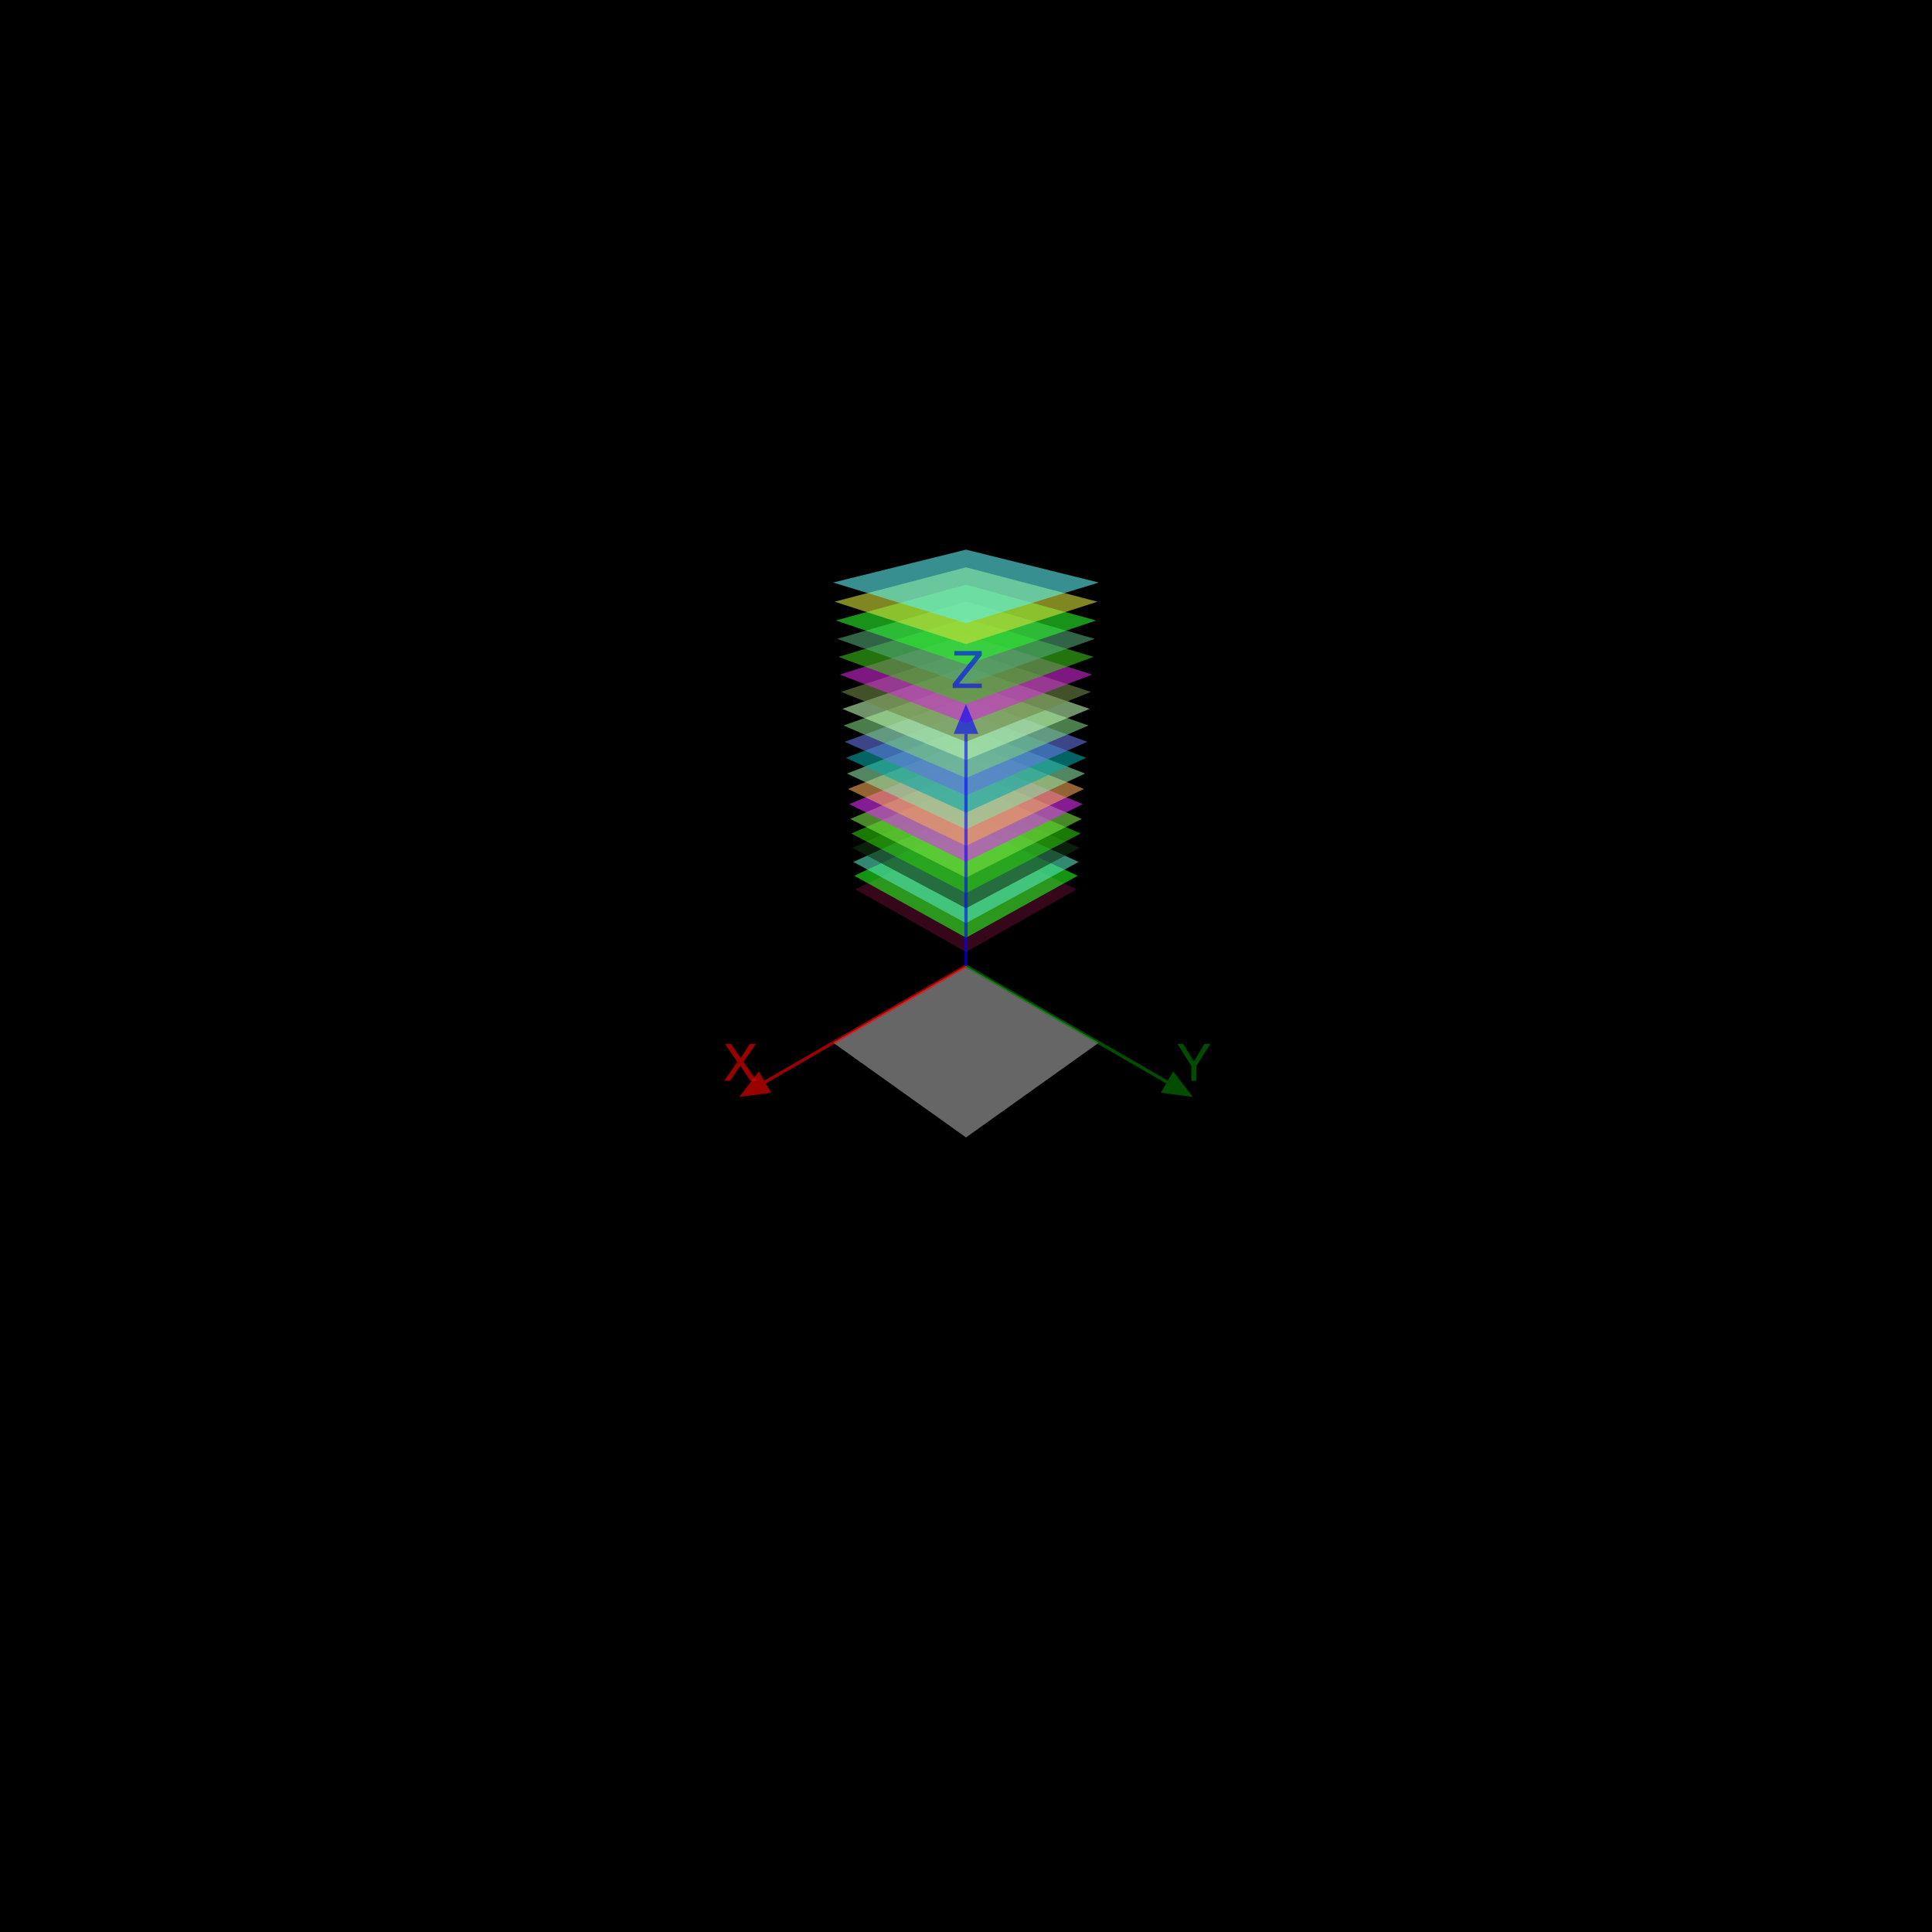
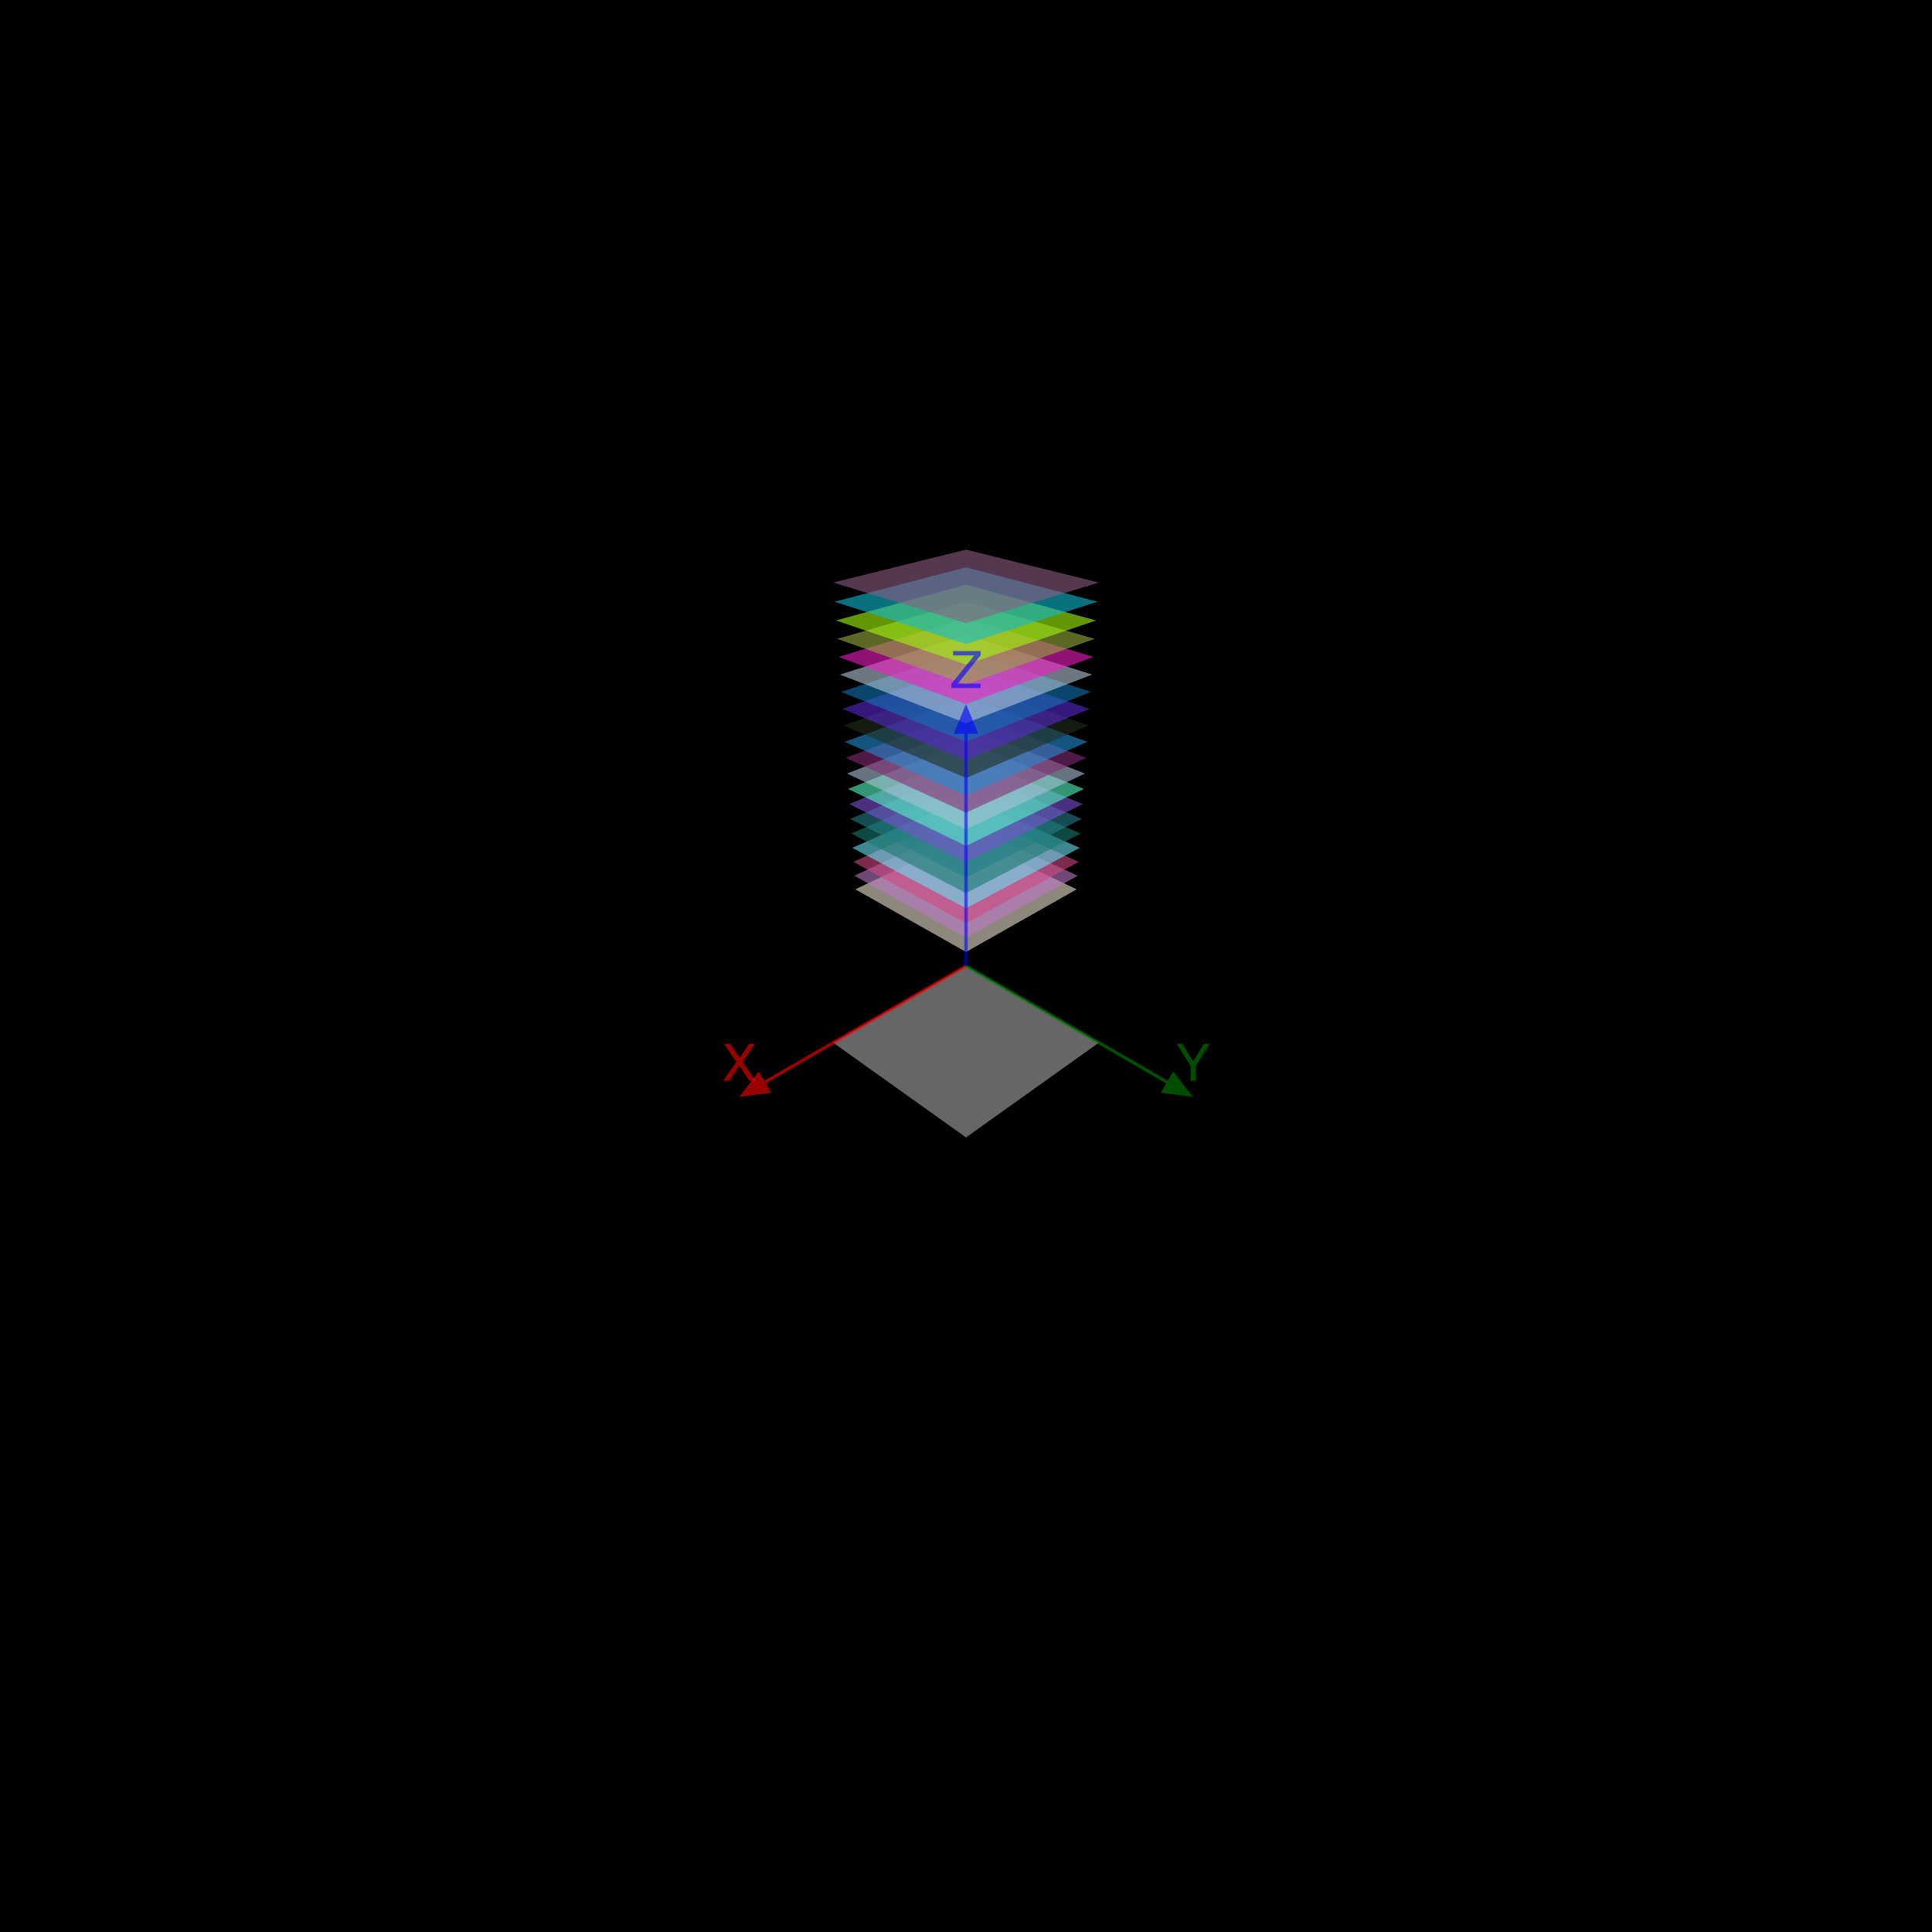
<svg xmlns="http://www.w3.org/2000/svg" xmlns:xlink="http://www.w3.org/1999/xlink" width="600pt" height="600pt" viewBox="0 0 600 600" version="1.1">
  <defs>
    <g>
      <symbol overflow="visible" id="glyph0-0">
        <path style="stroke:none;" d="M 0.516 0 L 0.516 -11.477 L 9.625 -11.477 L 9.625 0 Z M 8.188 -1.438 L 8.188 -10.039 L 1.953 -10.039 L 1.953 -1.438 Z M 8.188 -1.438 " />
      </symbol>
      <symbol overflow="visible" id="glyph0-1">
        <path style="stroke:none;" d="M 2.203 0 L 0.328 0 L 4.438 -5.883 L 0.586 -11.477 L 2.531 -11.477 L 5.461 -7.086 L 8.367 -11.477 L 10.219 -11.477 L 6.367 -5.883 L 10.406 0 L 8.477 0 L 5.383 -4.719 Z M 2.203 0 " />
      </symbol>
      <symbol overflow="visible" id="glyph0-2">
        <path style="stroke:none;" d="M 0.328 -11.477 L 2.141 -11.477 L 5.438 -5.961 L 8.734 -11.477 L 10.555 -11.477 L 6.219 -4.625 L 6.219 0 L 4.664 0 L 4.664 -4.625 Z M 0.328 -11.477 " />
      </symbol>
      <symbol overflow="visible" id="glyph0-3">
        <path style="stroke:none;" d="M 0.367 -1.289 L 7.406 -10.109 L 0.883 -10.109 L 0.883 -11.477 L 9.406 -11.477 L 9.406 -10.141 L 2.328 -1.367 L 9.406 -1.367 L 9.406 0 L 0.367 0 Z M 0.367 -1.289 " />
      </symbol>
    </g>
  </defs>
  <g id="surface119">
    <rect x="0" y="0" width="600" height="600" style="fill:rgb(0%,0%,0%);fill-opacity:1;stroke:none;" />
    <path style=" stroke:none;fill-rule:nonzero;fill:rgb(40%,40%,40%);fill-opacity:1;" d="M 300 300 L 258.746 323.816 L 300 353.242 L 341.254 323.816 Z M 300 300 " />
-     <path style=" stroke:none;fill-rule:nonzero;fill:rgb(35.755%,4.587%,17.419%);fill-opacity:0.6;" d="M 300 259.855 L 265.621 276.184 L 300 295.648 L 334.379 276.184 Z M 300 259.855 " />
-     <path style=" stroke:none;fill-rule:nonzero;fill:rgb(14.239%,96.857%,13.128%);fill-opacity:0.6;" d="M 300 255.848 L 265.316 271.965 L 300 291.211 L 334.684 271.965 Z M 300 255.848 " />
-     <path style=" stroke:none;fill-rule:nonzero;fill:rgb(33.078%,88.654%,73.289%);fill-opacity:0.6;" d="M 300 251.777 L 265.008 267.676 L 300 286.691 L 334.992 267.676 Z M 300 251.777 " />
-     <path style=" stroke:none;fill-rule:nonzero;fill:rgb(6.929%,20.558%,8.425%);fill-opacity:0.6;" d="M 300 247.641 L 264.691 263.309 L 300 282.078 L 335.309 263.309 Z M 300 247.641 " />
-     <path style=" stroke:none;fill-rule:nonzero;fill:rgb(17.492%,78.966%,3.845%);fill-opacity:0.6;" d="M 300 243.43 L 264.371 258.859 L 300 277.371 L 335.629 258.859 Z M 300 243.43 " />
-     <path style=" stroke:none;fill-rule:nonzero;fill:rgb(47.197%,88.949%,26.786%);fill-opacity:0.6;" d="M 300 239.152 L 264.043 254.328 L 300 272.574 L 335.957 254.328 Z M 300 239.152 " />
-     <path style=" stroke:none;fill-rule:nonzero;fill:rgb(87.475%,18.308%,95.908%);fill-opacity:0.6;" d="M 300 234.801 L 263.711 249.719 L 300 267.676 L 336.289 249.719 Z M 300 234.801 " />
-     <path style=" stroke:none;fill-rule:nonzero;fill:rgb(95.919%,64.672%,33.527%);fill-opacity:0.6;" d="M 300 230.379 L 263.371 245.016 L 300 262.676 L 336.629 245.016 Z M 300 230.379 " />
-     <path style=" stroke:none;fill-rule:nonzero;fill:rgb(53.849%,87.292%,65.285%);fill-opacity:0.6;" d="M 300 225.875 L 263.027 240.23 L 300 257.574 L 336.973 240.23 Z M 300 225.875 " />
-     <path style=" stroke:none;fill-rule:nonzero;fill:rgb(2.741%,65.32%,65.437%);fill-opacity:0.6;" d="M 300 221.297 L 262.676 235.352 L 300 252.363 L 337.324 235.352 Z M 300 221.297 " />
-     <path style=" stroke:none;fill-rule:nonzero;fill:rgb(39.619%,45.254%,88.056%);fill-opacity:0.6;" d="M 300 216.637 L 262.316 230.379 L 300 247.043 L 337.684 230.379 Z M 300 216.637 " />
-     <path style=" stroke:none;fill-rule:nonzero;fill:rgb(49.268%,80.752%,48.839%);fill-opacity:0.6;" d="M 300 211.895 L 261.949 225.309 L 300 241.605 L 338.051 225.309 Z M 300 211.895 " />
-     <path style=" stroke:none;fill-rule:nonzero;fill:rgb(73.228%,95.533%,67.775%);fill-opacity:0.6;" d="M 300 207.066 L 261.578 220.137 L 300 236.055 L 338.422 220.137 Z M 300 207.066 " />
-     <path style=" stroke:none;fill-rule:nonzero;fill:rgb(44.078%,52.966%,27.71%);fill-opacity:0.6;" d="M 300 202.152 L 261.195 214.867 L 300 230.379 L 338.805 214.867 Z M 300 202.152 " />
-     <path style=" stroke:none;fill-rule:nonzero;fill:rgb(80.641%,15.921%,83.513%);fill-opacity:0.6;" d="M 300 197.148 L 260.809 209.492 L 300 224.574 L 339.191 209.492 Z M 300 197.148 " />
-     <path style=" stroke:none;fill-rule:nonzero;fill:rgb(23.258%,75.987%,9.238%);fill-opacity:0.6;" d="M 300 192.051 L 260.414 204.004 L 300 218.645 L 339.586 204.004 Z M 300 192.051 " />
-     <path style=" stroke:none;fill-rule:nonzero;fill:rgb(32.419%,65.361%,46.68%);fill-opacity:0.6;" d="M 300 186.863 L 260.008 198.406 L 300 212.574 L 339.992 198.406 Z M 300 186.863 " />
-     <path style=" stroke:none;fill-rule:nonzero;fill:rgb(16.809%,95.343%,17.301%);fill-opacity:0.6;" d="M 300 181.574 L 259.598 192.695 L 300 206.371 L 340.402 192.695 Z M 300 181.574 " />
-     <path style=" stroke:none;fill-rule:nonzero;fill:rgb(83.714%,88.398%,22.162%);fill-opacity:0.6;" d="M 300 176.191 L 259.176 186.863 L 300 200.02 L 340.824 186.863 Z M 300 176.191 " />
-     <path style=" stroke:none;fill-rule:nonzero;fill:rgb(36.002%,94.191%,93.341%);fill-opacity:0.6;" d="M 300 170.699 L 258.746 180.91 L 300 193.52 L 341.254 180.91 Z M 300 170.699 " />
+     <path style=" stroke:none;fill-rule:nonzero;fill:rgb(93.113%,88.049%,81.039%);fill-opacity:0.6;" d="M 300 259.855 L 265.621 276.184 L 300 295.648 L 334.379 276.184 Z M 300 259.855 " />
+     <path style=" stroke:none;fill-rule:nonzero;fill:rgb(73.337%,47.624%,76.738%);fill-opacity:0.6;" d="M 300 255.848 L 265.316 271.965 L 300 291.211 L 334.684 271.965 Z M 300 255.848 " />
+     <path style=" stroke:none;fill-rule:nonzero;fill:rgb(80.833%,28.104%,51.26%);fill-opacity:0.6;" d="M 300 251.777 L 265.008 267.676 L 300 286.691 L 334.992 267.676 Z M 300 251.777 " />
+     <path style=" stroke:none;fill-rule:nonzero;fill:rgb(40.178%,88.701%,95.283%);fill-opacity:0.6;" d="M 300 247.641 L 264.691 263.309 L 300 282.078 L 335.309 263.309 Z M 300 247.641 " />
+     <path style=" stroke:none;fill-rule:nonzero;fill:rgb(9.377%,47.828%,42.171%);fill-opacity:0.6;" d="M 300 243.43 L 264.371 258.859 L 300 277.371 L 335.629 258.859 Z M 300 243.43 " />
+     <path style=" stroke:none;fill-rule:nonzero;fill:rgb(14.572%,49.744%,53.074%);fill-opacity:0.6;" d="M 300 239.152 L 264.043 254.328 L 300 272.574 L 335.957 254.328 Z M 300 239.152 " />
+     <path style=" stroke:none;fill-rule:nonzero;fill:rgb(48.447%,31.752%,82.279%);fill-opacity:0.6;" d="M 300 234.801 L 263.711 249.719 L 300 267.676 L 336.289 249.719 Z M 300 234.801 " />
+     <path style=" stroke:none;fill-rule:nonzero;fill:rgb(33.01%,98.091%,76.378%);fill-opacity:0.6;" d="M 300 230.379 L 263.371 245.016 L 300 262.676 L 336.629 245.016 Z M 300 230.379 " />
+     <path style=" stroke:none;fill-rule:nonzero;fill:rgb(66.283%,75.569%,82.344%);fill-opacity:0.6;" d="M 300 225.875 L 263.027 240.23 L 300 257.574 L 336.973 240.23 Z M 300 225.875 " />
+     <path style=" stroke:none;fill-rule:nonzero;fill:rgb(52.859%,17.302%,46.001%);fill-opacity:0.6;" d="M 300 221.297 L 262.676 235.352 L 300 252.363 L 337.324 235.352 Z M 300 221.297 " />
+     <path style=" stroke:none;fill-rule:nonzero;fill:rgb(13.24%,55.569%,82.56%);fill-opacity:0.6;" d="M 300 216.637 L 262.316 230.379 L 300 247.043 L 337.684 230.379 Z M 300 216.637 " />
+     <path style=" stroke:none;fill-rule:nonzero;fill:rgb(13.262%,18.873%,11.513%);fill-opacity:0.6;" d="M 300 211.895 L 261.949 225.309 L 300 241.605 L 338.051 225.309 Z M 300 211.895 " />
+     <path style=" stroke:none;fill-rule:nonzero;fill:rgb(34.964%,15.668%,79.536%);fill-opacity:0.6;" d="M 300 207.066 L 261.578 220.137 L 300 236.055 L 338.422 220.137 Z M 300 207.066 " />
+     <path style=" stroke:none;fill-rule:nonzero;fill:rgb(6.667%,45.626%,70.701%);fill-opacity:0.6;" d="M 300 202.152 L 261.195 214.867 L 300 230.379 L 338.805 214.867 Z M 300 202.152 " />
+     <path style=" stroke:none;fill-rule:nonzero;fill:rgb(70.45%,78.151%,84.549%);fill-opacity:0.6;" d="M 300 197.148 L 260.809 209.492 L 300 224.574 L 339.191 209.492 Z M 300 197.148 " />
+     <path style=" stroke:none;fill-rule:nonzero;fill:rgb(95.871%,11.566%,75.849%);fill-opacity:0.6;" d="M 300 192.051 L 260.414 204.004 L 300 218.645 L 339.586 204.004 Z M 300 192.051 " />
+     <path style=" stroke:none;fill-rule:nonzero;fill:rgb(58.704%,66.935%,24.488%);fill-opacity:0.6;" d="M 300 186.863 L 260.008 198.406 L 300 212.574 L 339.992 198.406 Z M 300 186.863 " />
+     <path style=" stroke:none;fill-rule:nonzero;fill:rgb(63.945%,97.949%,3.619%);fill-opacity:0.6;" d="M 300 181.574 L 259.598 192.695 L 300 206.371 L 340.402 192.695 Z M 300 181.574 " />
+     <path style=" stroke:none;fill-rule:nonzero;fill:rgb(6.185%,72.762%,82.288%);fill-opacity:0.6;" d="M 300 176.191 L 259.176 186.863 L 300 200.02 L 340.824 186.863 Z M 300 176.191 " />
+     <path style=" stroke:none;fill-rule:nonzero;fill:rgb(56.298%,36.063%,51.98%);fill-opacity:0.6;" d="M 300 170.699 L 258.746 180.91 L 300 193.52 L 341.254 180.91 Z M 300 170.699 " />
    <path style="fill:none;stroke-width:1;stroke-linecap:butt;stroke-linejoin:miter;stroke:rgb(100%,0%,0%);stroke-opacity:0.6;stroke-miterlimit:10;" d="M 300 300 L 237.57 336.043 " />
    <path style=" stroke:none;fill-rule:nonzero;fill:rgb(100%,0%,0%);fill-opacity:0.6;" d="M 239.484 339.355 L 229.57 340.664 L 235.66 332.73 " />
    <g style="fill:rgb(100%,0%,0%);fill-opacity:0.6;">
-       <use xlink:href="#glyph0-1" x="224.532" y="335.662" />
+       <use xlink:href="#glyph0-1" x="224.235" y="335.662" />
    </g>
    <path style="fill:none;stroke-width:1;stroke-linecap:butt;stroke-linejoin:miter;stroke:rgb(0%,50.196%,0%);stroke-opacity:0.6;stroke-miterlimit:10;" d="M 300 300 L 362.43 336.043 " />
    <path style=" stroke:none;fill-rule:nonzero;fill:rgb(0%,50.196%,0%);fill-opacity:0.6;" d="M 364.34 332.73 L 370.43 340.664 L 360.516 339.355 " />
    <g style="fill:rgb(0%,50.196%,0%);fill-opacity:0.6;">
-       <use xlink:href="#glyph0-2" x="365.316" y="335.662" />
+       <use xlink:href="#glyph0-2" x="365.093" y="335.662" />
    </g>
    <path style="fill:none;stroke-width:1;stroke-linecap:butt;stroke-linejoin:miter;stroke:rgb(0%,0%,100%);stroke-opacity:0.6;stroke-miterlimit:10;" d="M 300 300 L 300 227.914 " />
    <path style=" stroke:none;fill-rule:nonzero;fill:rgb(0%,0%,100%);fill-opacity:0.6;" d="M 296.172 227.914 L 300 218.676 L 303.828 227.914 " />
    <g style="fill:rgb(0%,0%,100%);fill-opacity:0.6;">
-       <use xlink:href="#glyph0-3" x="295.48" y="213.676" />
+       <use xlink:href="#glyph0-3" x="295.113" y="213.676" />
    </g>
  </g>
</svg>
